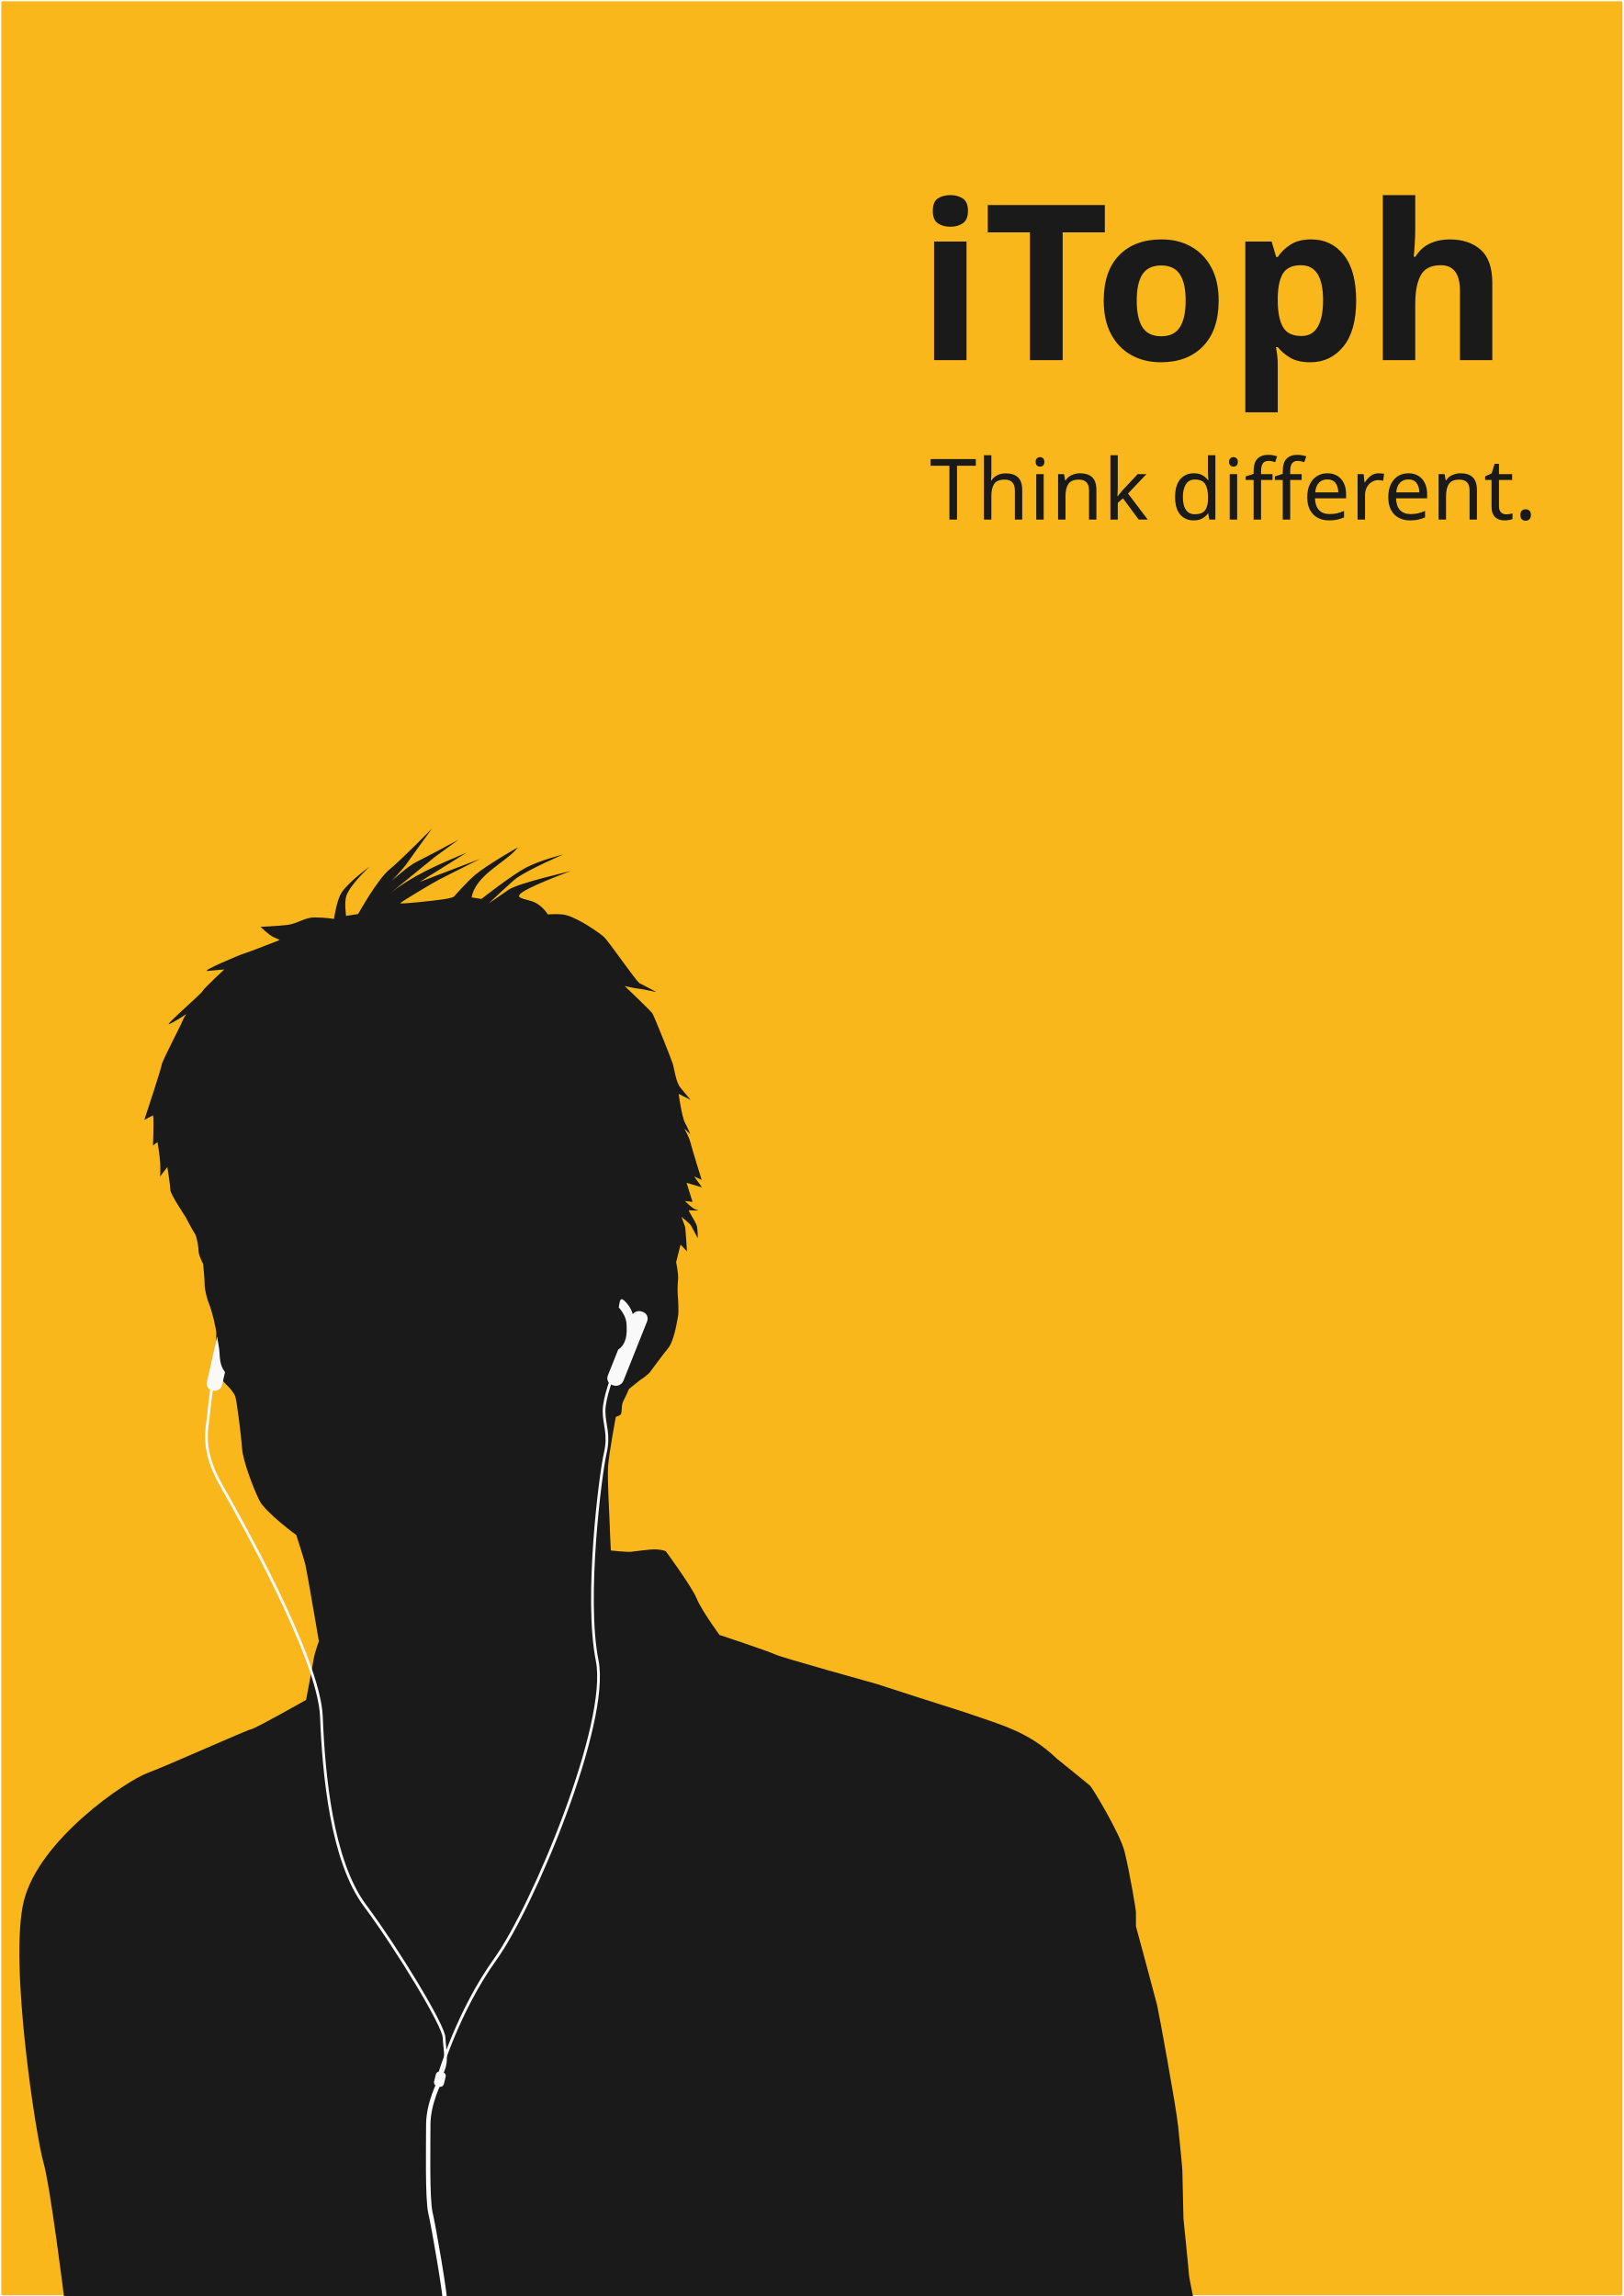
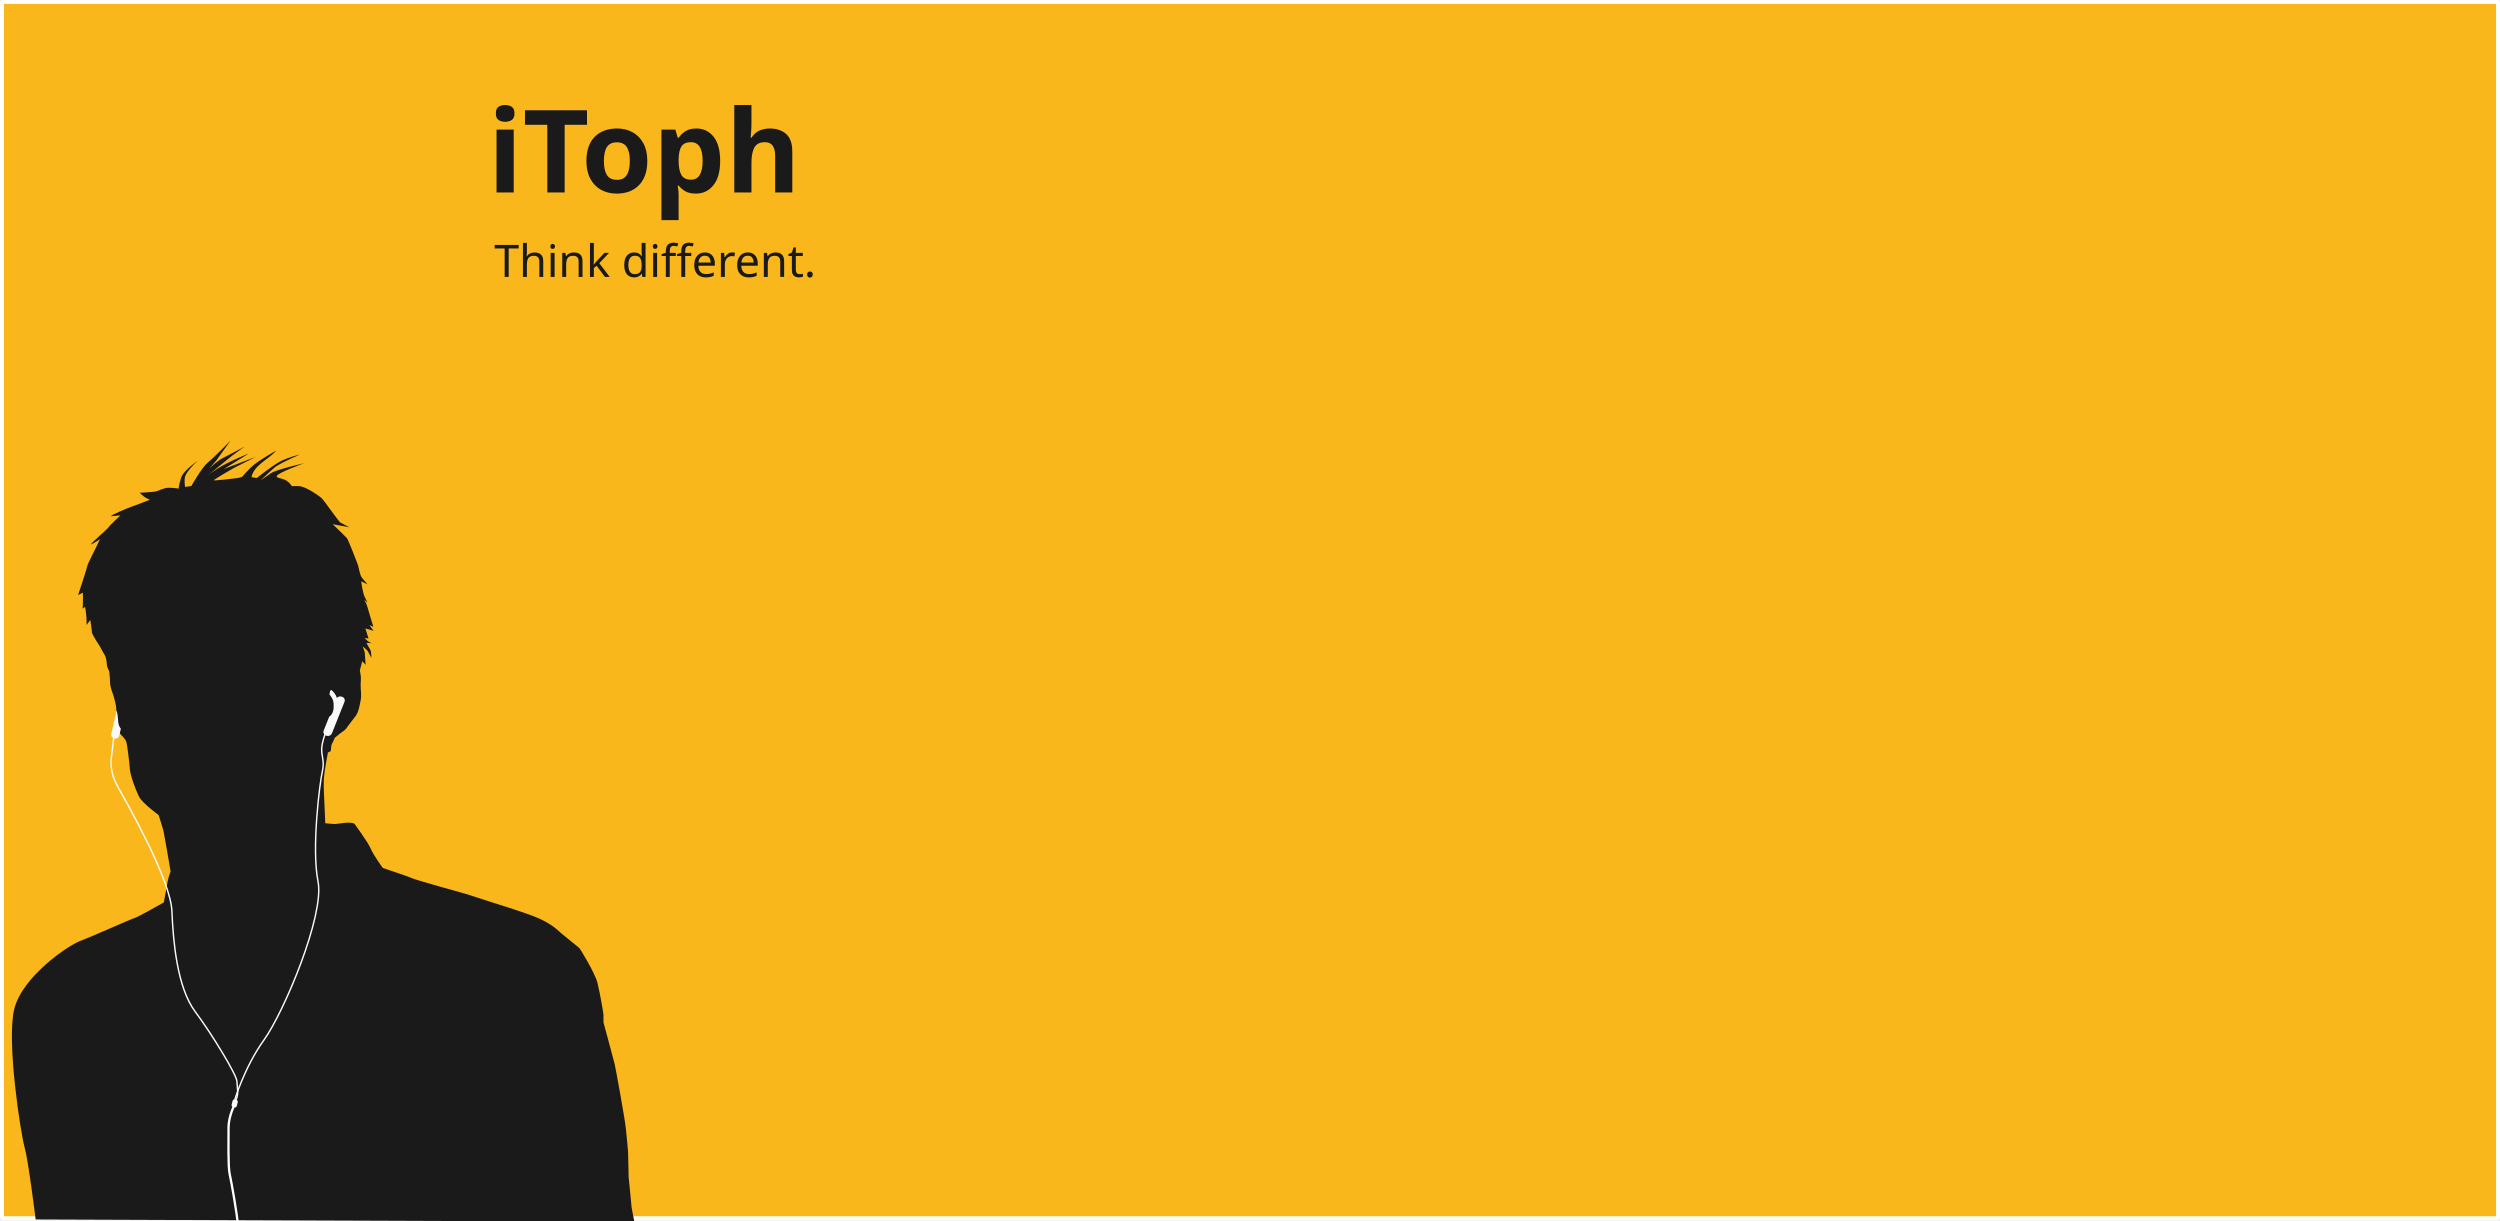
- <svg xmlns="http://www.w3.org/2000/svg" width="210mm" height="297mm" viewBox="0 0 210 297" version="1.1" id="svg1" xml:space="preserve">
+ <svg xmlns="http://www.w3.org/2000/svg" width="610.276mm" height="297.866mm" viewBox="0 0 610.276 297.866" version="1.1" id="svg1" xml:space="preserve">
  <defs id="defs1" />
-   <g id="layer1" style="display:inline">
-     <rect style="fill:#f9b71b;fill-opacity:1;stroke:#ffffff;stroke-width:0.566" id="bgRect" width="210.234" height="297.3" x="-0.117" y="-0.117" ry="0.493">
+   <g id="layer1" style="display:inline" transform="translate(0.3999993,0.3999993)">
+     <rect style="fill:#f9b71b;fill-opacity:1;stroke:#ffffff;stroke-width:0.963" id="bgRect" width="609.313" height="296.903" x="0.082" y="0.082" ry="0.492">
      <animate attributeName="fill" values="#f9b71b;#1294df;#ed539b;#a3c93e;#f9b71b" dur="8s" repeatCount="indefinite" />
    </rect>
  </g>
-   <g id="layer3">
+   <g id="layer3" transform="translate(0.3999993,0.3999993)">
    <g id="g6" transform="matrix(0.7078576,0,0,0.7078576,-21.17661,89.31208)" style="display:inline">
      <path style="fill:#1a1a1a;stroke-width:1.3" d="m 41.646,293.81 c 0,0 -2.539,-20.569 -3.809,-24.886 -1.27,-4.317 -6.349,-36.568 -3.555,-47.741 2.793,-11.173 18.538,-21.839 22.601,-23.363 4.063,-1.524 18.089,-7.846 18.914,-7.983 0.825,-0.138 10.042,-5.365 10.042,-5.365 0,0 1.238,-6.465 1.376,-7.428 0.138,-0.963 0.963,-3.302 0.963,-3.302 0,0 -2.201,-12.931 -2.476,-14.031 -0.275,-1.101 -1.651,-5.365 -1.651,-5.365 0,0 -5.64,-4.127 -6.741,-6.328 -1.101,-2.201 -3.026,-7.291 -3.164,-9.492 -0.138,-2.201 -0.963,-8.666 -1.238,-9.492 -0.275,-0.825 -1.376,-1.926 -1.376,-1.926 0,0 -2.016,-1.784 -2.291,-3.507 -0.276,-1.722 0.207,-4.961 0.207,-5.994 0,-1.033 -0.896,-4.478 -1.309,-5.443 -0.413,-0.965 -0.827,-2.756 -0.827,-3.376 0,-0.62 -0.069,-1.585 -0.069,-1.585 l -0.207,-2.411 c 0,0 -0.827,-1.516 -0.827,-2.274 0,-0.758 -0.344,-2.756 -0.689,-3.238 -0.344,-0.482 -1.722,-3.1 -1.722,-3.1 0,0 -2.756,-4.134 -2.756,-4.892 0,-0.758 -0.551,-4.203 -0.551,-4.203 l -1.309,1.722 c 0,0 0.069,-1.378 0,-2.549 -0.069,-1.171 -0.482,-3.72 -0.482,-3.72 l -0.827,0.62 c 0,0 0.138,-4.409 0.069,-4.961 l -0.069,-0.551 -1.585,0.827 c 0,0 3.1,-9.37 3.169,-10.059 0.069,-0.689 3.514,-7.234 3.789,-7.992 0.276,-0.758 0.758,-1.309 0.758,-1.309 0,0 -2.136,1.447 -3.169,1.86 -1.033,0.413 5.856,-5.512 6.063,-5.994 0.207,-0.482 3.996,-3.996 3.996,-3.996 0,0 -1.585,0.138 -3.031,0.276 -1.447,0.138 5.856,-2.963 6.614,-3.169 0.758,-0.207 6.545,-2.48 6.545,-2.48 0,0 -0.482,-0.276 -1.171,-0.551 -0.689,-0.276 -2.343,-1.86 -2.343,-1.86 0,0 3.1,-0.138 4.892,-0.344 1.791,-0.207 3.169,-1.378 5.029,-1.378 1.86,0 3.514,0.276 3.514,0.276 0,0 0.467,-3.299 1.309,-4.685 1.24,-2.041 5.236,-4.892 5.236,-4.892 0,0 -3.497,3.171 -4.272,5.305 -0.423,1.166 -0.069,3.72 -0.069,3.72 l 2.205,-0.344 c 0,0 3.514,-6.339 5.718,-8.13 2.205,-1.791 7.785,-7.51 7.785,-7.51 0,0 -4.341,5.994 -4.754,6.614 -0.413,0.62 -2.618,2.963 -2.618,2.963 0,0 3.031,-2.756 4.616,-3.514 1.585,-0.758 7.579,-3.996 7.579,-3.996 l -4.341,3.169 -8.543,6.959 c 4.347,-3.581 9.318,-5.636 14.4,-7.785 l -8.612,5.374 11.024,-4.203 c 0,0 -6.407,3.238 -7.372,3.72 -0.965,0.482 -6.965,4.065 -7.172,4.341 -0.207,0.276 6.414,-0.482 7.861,-0.689 1.447,-0.207 1.919,-0.475 1.919,-0.475 0,0 2.519,-2.878 3.996,-4.079 2.373,-1.931 7.726,-4.953 7.726,-4.953 -2.091,2.73 -7.726,4.953 -8.474,9.163 l 1.791,0.276 c 0,0 5.512,-4.341 8.13,-5.718 2.618,-1.378 6.821,-2.411 6.821,-2.411 0,0 -6.035,2.579 -8.549,4.324 -0.64,0.444 -5.092,4.633 -5.092,4.633 0,0 1.998,-1.378 3.72,-2.549 1.722,-1.171 11.299,-3.376 11.299,-3.376 0,0 -8.901,3.251 -9.399,4.373 -0.179,0.403 -0.04,0.519 2.027,1.07 2.067,0.551 3.169,2.48 3.169,2.48 0,0 2.294,-0.175 3.376,0.138 2.52,0.729 5.925,3.169 6.821,3.927 0.896,0.758 5.994,8.268 6.614,8.543 0.62,0.276 3.031,1.585 3.031,1.585 0,0 -2.48,-0.551 -3.238,-0.62 -0.758,-0.069 -2.549,-0.482 -2.549,-0.482 0,0 4.685,4.478 5.029,4.961 0.344,0.482 3.376,8.13 3.72,9.163 0.344,1.033 0.551,3.376 1.447,4.478 0.896,1.102 1.86,2.205 1.86,2.205 l -2.205,-1.102 c 0,0 0.551,4.134 1.171,5.305 0.62,1.171 0.965,2.067 0.965,2.067 l -1.102,-1.033 c 0,0 0.896,1.585 1.102,2.48 0.207,0.896 2.067,6.89 2.067,6.89 l -1.378,-0.62 1.447,1.998 c 0,0 -0.413,-0.138 -0.689,-0.207 -0.276,-0.069 -2.136,-0.62 -2.136,-0.62 l 1.088,3.475 -1.371,-0.152 c 0,0 1.269,1.32 1.878,1.523 l 0.609,0.203 c 0,0 -1.371,0 -1.726,-0.051 -0.355,-0.051 1.269,2.183 1.421,2.944 0.152,0.761 0.152,2.183 0.152,2.183 0,0 -0.965,-1.827 -1.218,-2.284 -0.254,-0.457 -1.777,-1.624 -1.777,-1.624 0,0 0.66,1.675 0.711,1.98 0.051,0.305 0.305,4.315 0.305,4.315 l -1.168,-1.218 -0.812,3.198 c 0,0 0.457,2.132 0.355,3.147 -0.102,1.015 -0.102,2.437 -0.051,2.893 0.051,0.457 0.203,3.097 0.051,3.807 -0.152,0.711 -0.66,4.467 -1.827,5.888 -1.168,1.421 -2.944,3.909 -3.35,4.416 -0.406,0.508 -1.929,1.523 -1.929,1.523 l -1.878,1.523 c 0,0 -0.457,1.066 -0.66,1.472 -0.203,0.406 -0.558,0.914 -0.609,1.675 -0.051,0.761 -0.051,1.32 -0.254,1.523 -0.203,0.203 -0.863,0.406 -0.863,0.406 0,0 -1.269,6.701 -1.421,9.087 -0.152,2.386 0.254,8.883 0.254,9.493 0,0.609 0.254,5.838 0.254,5.838 0,0 2.893,0.305 3.553,0.254 0.66,-0.051 3.503,-0.508 4.721,-0.457 1.218,0.051 1.777,0.355 1.777,0.355 0,0 4.772,6.498 5.635,8.63 0.863,2.132 4.163,6.65 4.163,6.65 0,0 8.883,2.944 10.153,3.553 1.269,0.609 18.478,5.381 18.478,5.381 0,0 15.229,4.924 16.295,5.229 6.988,2.425 11.536,3.513 16.752,8.477 0,0 5.787,4.67 5.99,4.873 0.359,0.225 5.525,8.758 6.345,12.082 0.965,3.909 2.081,10.66 2.081,11.016 v 2.64 c 0,0 3.553,13.097 3.858,14.366 0.305,1.269 3.503,18.681 3.858,22.234 0.355,3.553 0.761,7.513 0.761,7.97 0,0.457 0.203,8.833 0.203,8.833 0,0 1.015,10 1.015,10.356 0,0.355 0.964,4.975 0.964,4.975 z" id="path1" />
      <path id="rect1-5" style="opacity:1;fill:#f9f9f9;stroke-width:2.393" d="m 93.742,103.986 -1.48e-4,8.536 c 0,0.751 0.605,1.355 1.356,1.355 l 0.119,2.1e-4 c 0.751,0 1.356,-0.605 1.356,-1.355 l -6.7e-5,-2.37 c -1.399,-1.218 -1.487,-2.683 -2.028,-4.156 -0.167,-0.401 -0.482,-1.199 -0.802,-2.01 z" transform="matrix(0.9842524,0.1767687,-0.2181121,0.9759237,0,0)" />
      <path id="path2" style="fill:#f9f9f9;stroke-width:2.88" d="m 143.527,111.239 c -0.016,-10e-4 -0.03,-1.1e-4 -0.043,0.003 -0.31,0.078 -0.328,0.448 -0.514,1.505 0.902,1.074 1.369,1.99 1.429,3.137 0.084,1.61 0.049,3.494 -1.538,4.585 l -1.884,4.725 c -0.285,0.716 0.073,1.489 0.804,1.733 l 0.211,0.071 c 0.731,0.244 1.549,-0.135 1.834,-0.851 l 4.326,-10.851 c 0.285,-0.716 -0.073,-1.489 -0.804,-1.733 l -0.211,-0.07 c -0.593,-0.198 -1.243,0.014 -1.62,0.483 -0.24,-1.208 -1.576,-2.709 -1.991,-2.737 z" />
      <path style="opacity:1;fill:none;stroke:#f9f9f9;stroke-width:0.5;stroke-dasharray:none" d="m 141.953,125.019 c 0,0 -1.672,4.181 -1.672,6.69 0,2.509 1.045,4.181 0.209,7.735 -0.836,3.554 -3.763,26.342 -1.463,37.84 2.3,11.498 -11.707,44.948 -18.607,54.565 -6.899,9.617 -10.244,21.115 -10.244,21.115" id="path4" />
      <path style="opacity:1;fill:none;stroke:#f9f9f9;stroke-width:0.5;stroke-dasharray:none" d="m 68.781,126.064 c 0,0 -0.627,4.808 -0.836,6.899 -0.209,2.091 -1.254,5.854 2.3,12.126 3.554,6.272 17.979,31.777 18.397,42.44 0.418,10.662 1.882,26.342 7.944,34.495 6.063,8.153 14.461,22.057 14.461,24.148 0.113,2.35 0.765,4.476 -0.451,6.608" id="path5" />
      <rect style="opacity:1;fill:#f9f9f9;stroke:none;stroke-width:0.556;stroke-dasharray:none" id="rect5" width="1.848" height="2.727" x="-169.495" y="-220.803" ry="0.697" transform="rotate(-165.957)" />
      <path style="opacity:1;fill:none;stroke:#ffffff;stroke-width:0.8;stroke-dasharray:none" d="m 110.326,254.025 c 0,0 -2.159,4.123 -2.159,8.049 0,3.926 -0.196,13.545 0.393,16.097 0.589,2.552 2.748,14.92 2.748,17.079" id="path6" />
    </g>
    <g id="g11" transform="matrix(0.7078576,0,0,0.7078576,-0.1168609,-0.3999924)" style="display:inline">
      <text xml:space="preserve" style="font-size:16.535px;line-height:16.535px;font-family:'Myriad Pro';-inkscape-font-specification:'Myriad Pro';text-align:justify;fill:#ffcc00;stroke:#ffffff;stroke-width:1.25" x="167.744" y="66.376" id="text1">
        <tspan style="font-style:normal;font-variant:normal;font-weight:bold;font-stretch:normal;font-size:39.685px;font-family:'Myriad Pro';-inkscape-font-specification:'Myriad Pro Bold';fill:#1a1a1a;stroke:none;stroke-width:1.25" x="167.744" y="66.376" id="tspan3">iToph</tspan>
      </text>
      <text xml:space="preserve" style="font-size:15.471px;line-height:15.471px;font-family:'Myriad Pro';-inkscape-font-specification:'Myriad Pro';text-align:justify;fill:#ffcc00;stroke:#ffffff;stroke-width:1.169" x="170.022" y="64.562" id="text9">
        <tspan id="tspan7" style="font-style:normal;font-variant:normal;font-weight:bold;font-stretch:normal;font-size:37.131px;font-family:'Myriad Pro';-inkscape-font-specification:'Myriad Pro Bold';fill:#1a1a1a;stroke:none;stroke-width:1.169" x="170.022" y="64.562" />
        <tspan style="fill:#1a1a1a;stroke:none;stroke-width:1.169" x="170.022" y="80.034" id="tspan8" />
        <tspan style="fill:#1a1a1a;stroke:none;stroke-width:1.169" x="170.022" y="95.505" id="tspan9">Think different.</tspan>
      </text>
    </g>
  </g>
-   <g id="layer2" style="display:none">
+   <g id="layer2" style="display:none" transform="translate(0.3999993,0.3999993)">
    <g id="g12" transform="translate(-3.385941,-0.3999995)" style="display:inline">
      <rect style="fill:#f9b71b;fill-opacity:1;stroke:none;stroke-width:0.8" id="rect3" width="99.464" height="66.937" x="363.711" y="0" ry="0.697" />
      <rect style="fill:#1294df;fill-opacity:1;stroke:none;stroke-width:0.8" id="rect4" width="99.464" height="66.937" x="463.175" y="0" ry="0.697" />
      <rect style="fill:#ed539b;fill-opacity:1;stroke:none;stroke-width:0.8" id="rect6" width="99.464" height="66.937" x="363.711" y="66.937" ry="0.697" />
      <rect style="fill:#a3c93e;fill-opacity:1;stroke:none;stroke-width:0.8" id="rect7" width="99.464" height="66.937" x="463.175" y="66.937" ry="0.697" />
    </g>
  </g>
</svg>
